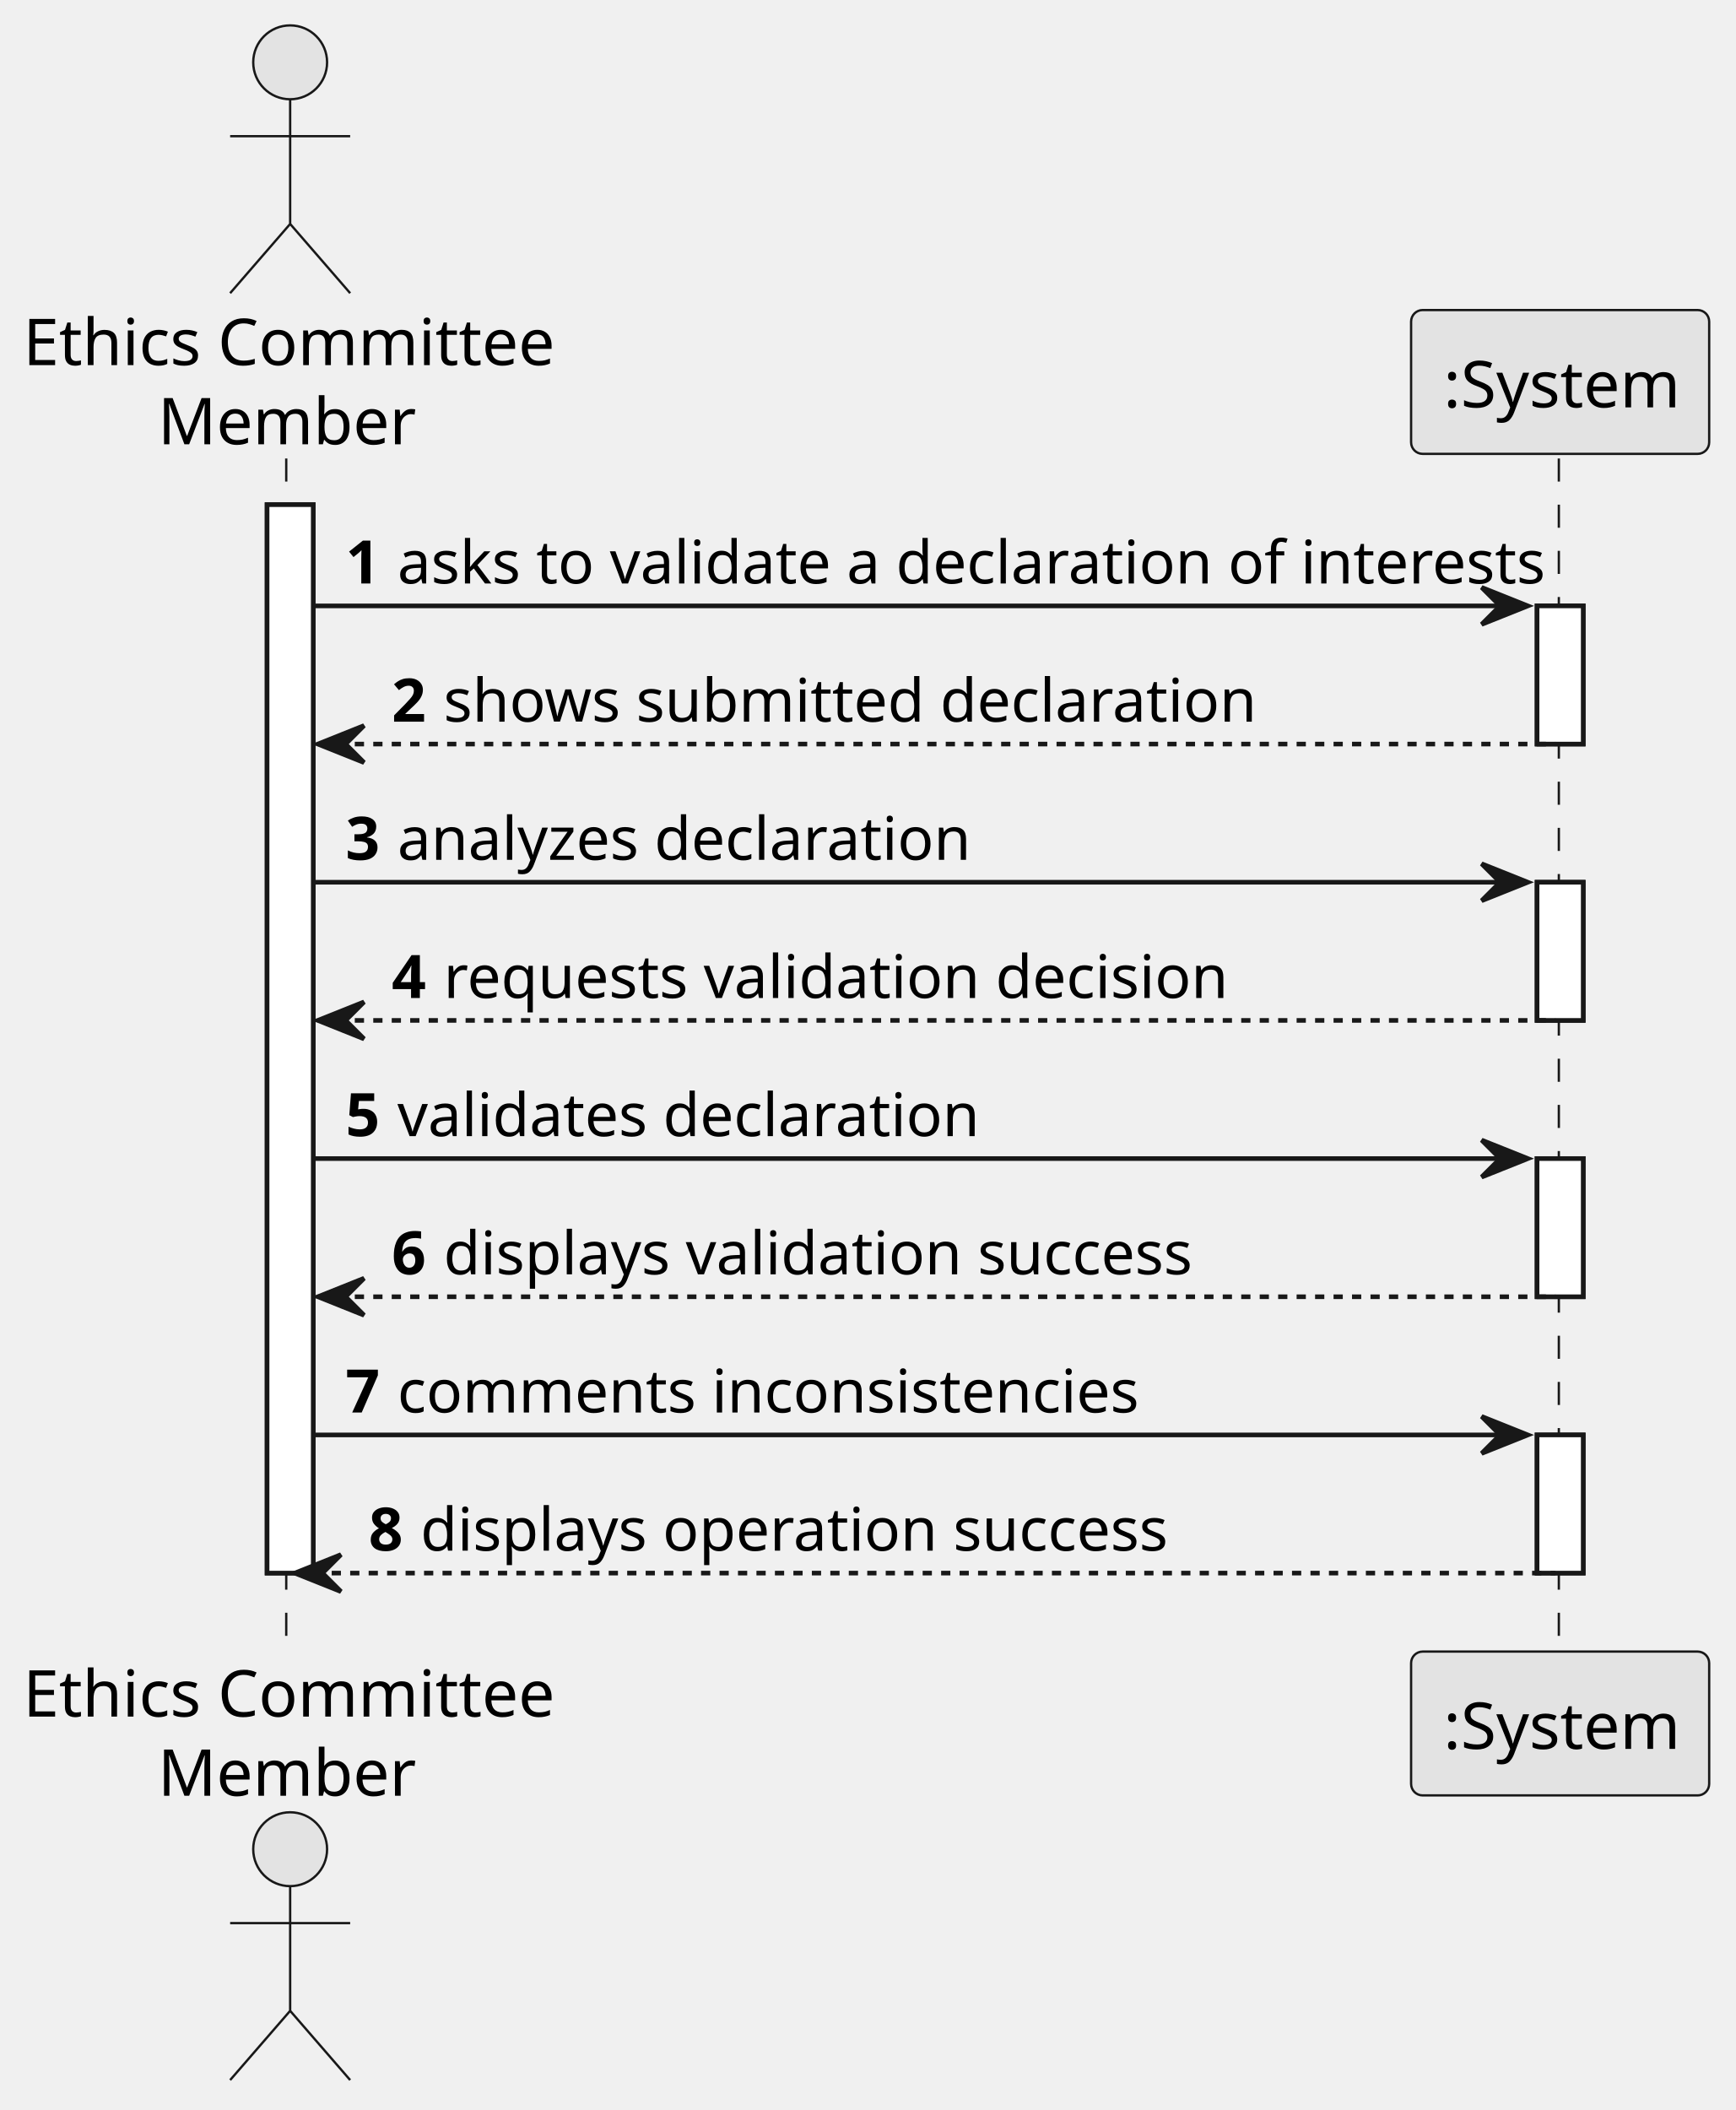
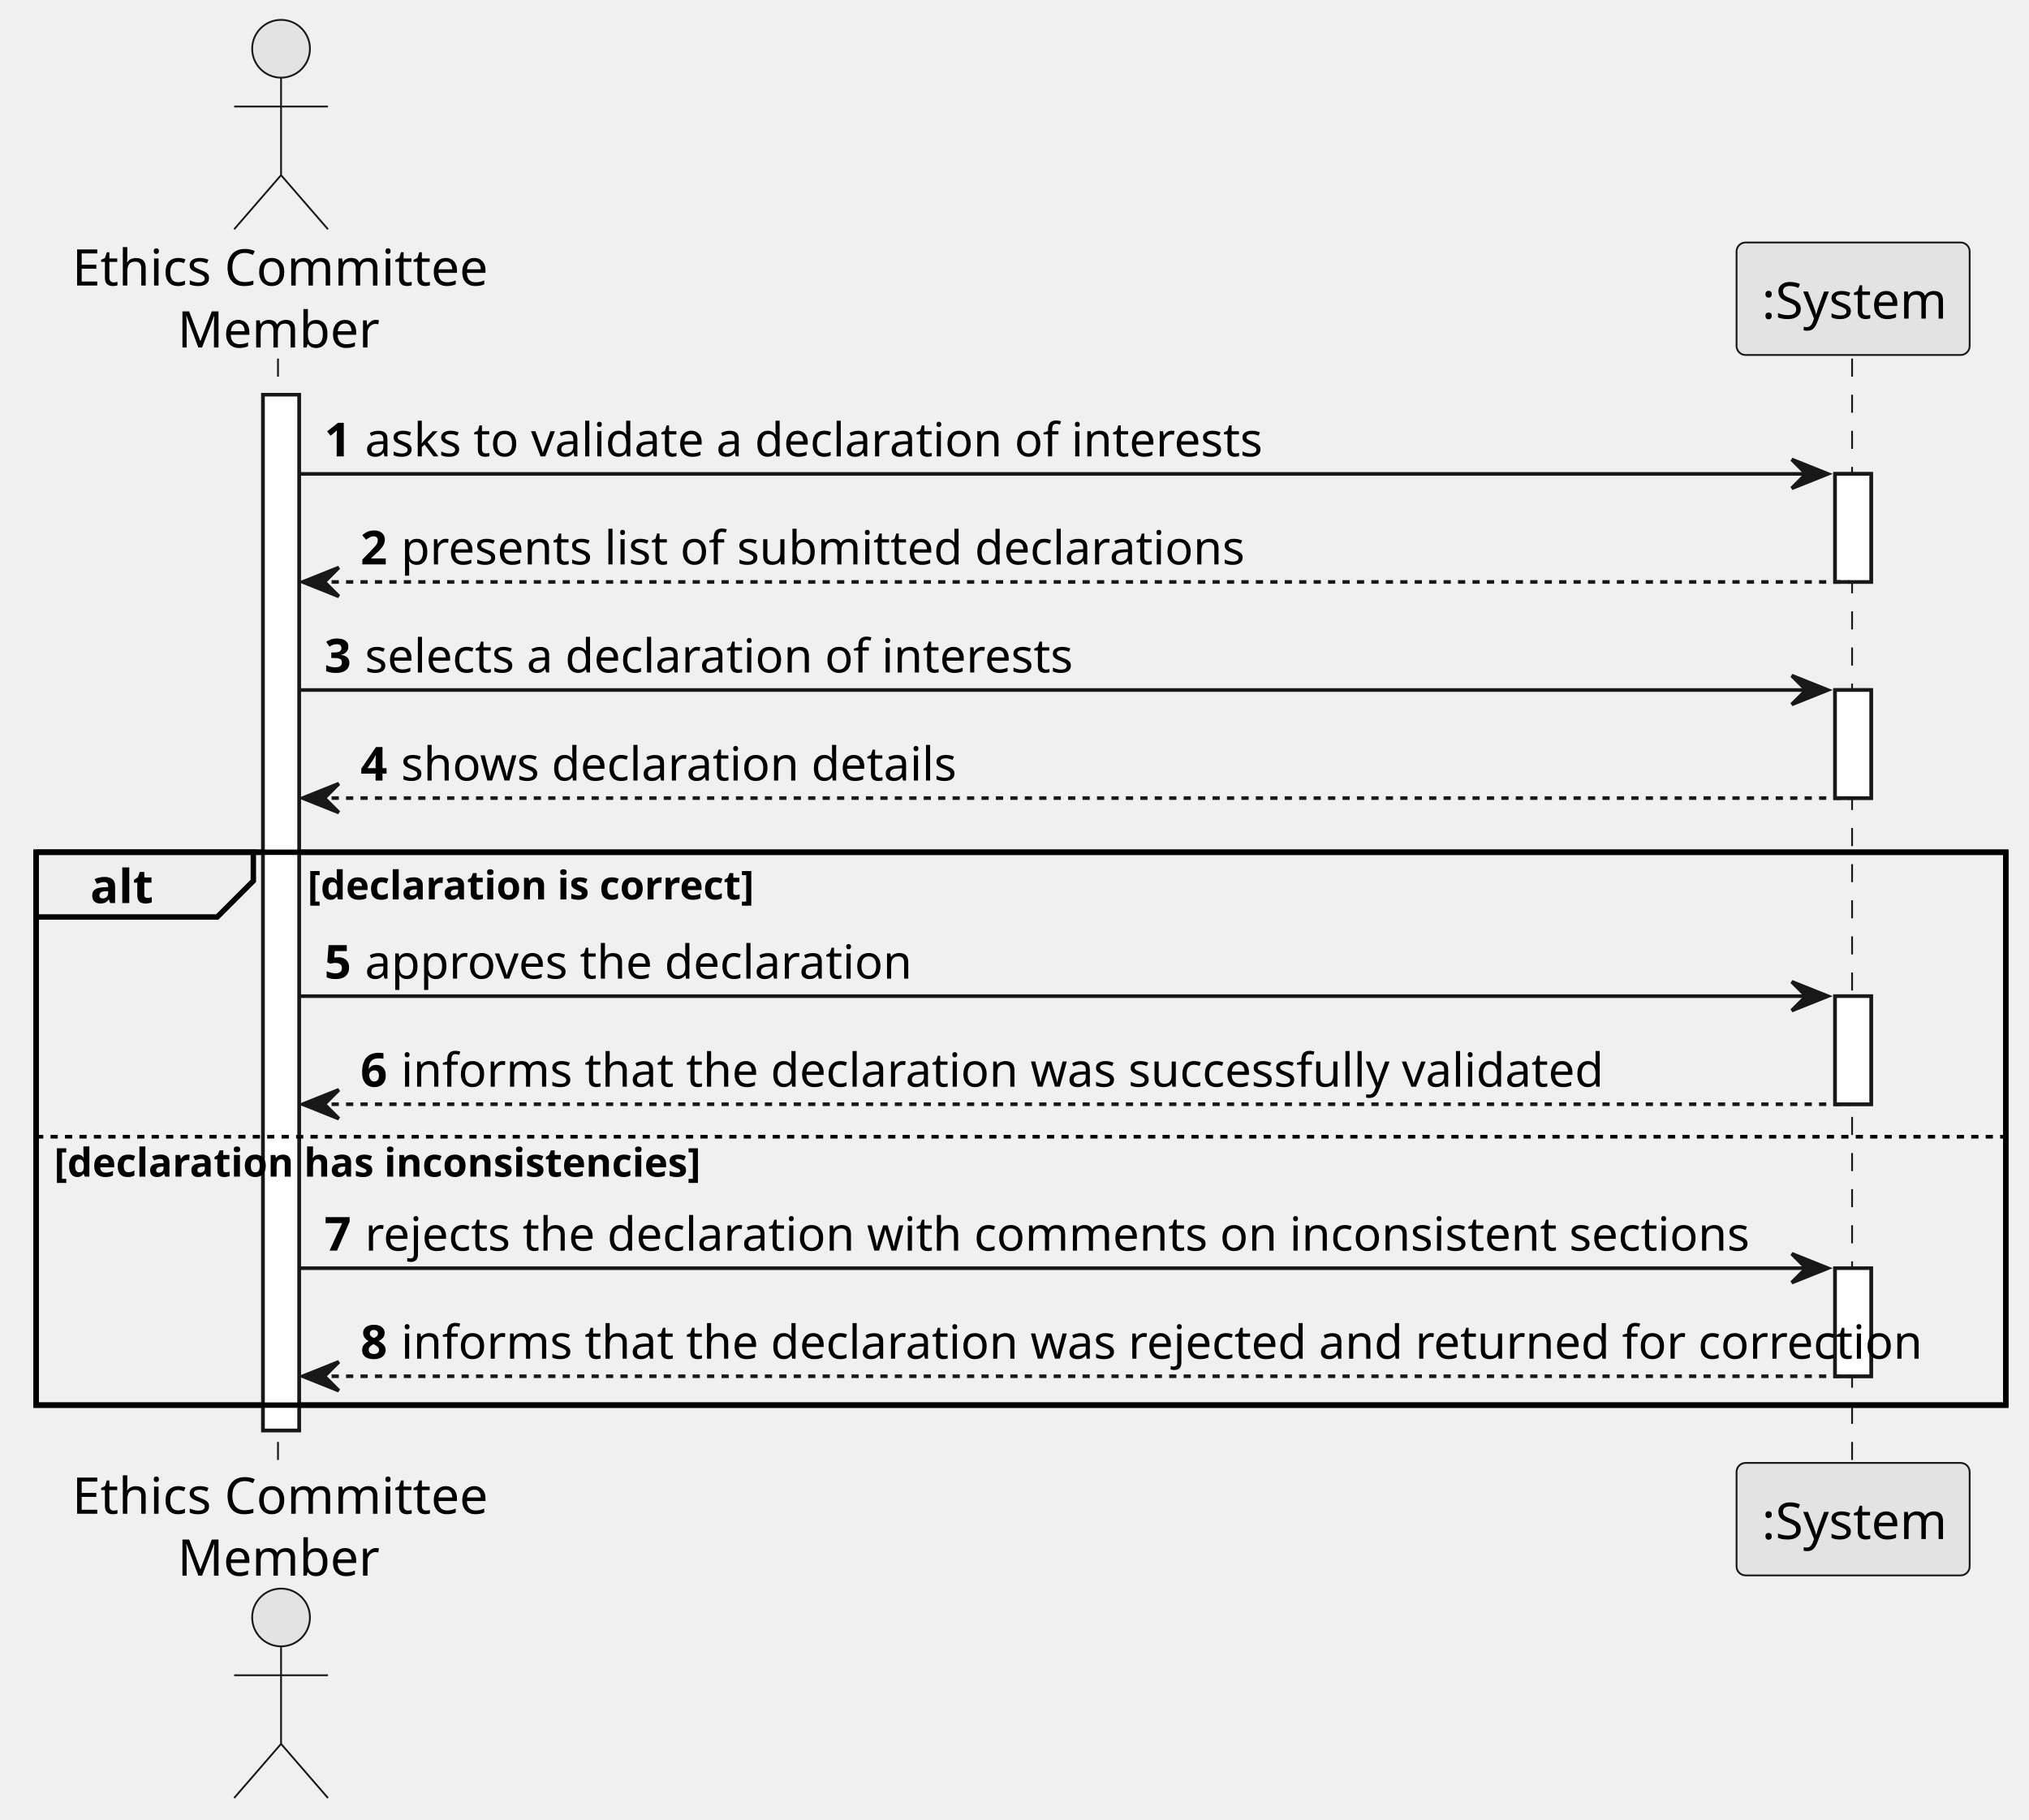
- <svg xmlns="http://www.w3.org/2000/svg" contentStyleType="text/css" data-diagram-type="SEQUENCE" height="457px" preserveAspectRatio="none" style="width:376px;height:457px;background:#FFFFFF;" version="1.1" viewBox="0 0 376 457" width="376px" zoomAndPan="magnify">
+ <svg xmlns="http://www.w3.org/2000/svg" contentStyleType="text/css" data-diagram-type="SEQUENCE" height="504px" preserveAspectRatio="none" style="width:562px;height:504px;background:#FFFFFF;" version="1.1" viewBox="0 0 562 504" width="562px" zoomAndPan="magnify">
  <defs />
  <g>
    <g>
-       <rect fill="#FFFFFF" height="231.41" style="stroke:#181818;stroke-width:1;" width="10" x="57.848" y="109.303" />
+       <rect fill="#FFFFFF" height="286.812" style="stroke:#181818;stroke-width:1;" width="10" x="72.848" y="109.303" />
    </g>
    <g>
-       <rect fill="#FFFFFF" height="29.926" style="stroke:#181818;stroke-width:1;" width="10" x="332.929" y="131.229" />
+       <rect fill="#FFFFFF" height="29.926" style="stroke:#181818;stroke-width:1;" width="10" x="508.281" y="131.229" />
    </g>
    <g>
-       <rect fill="#FFFFFF" height="29.926" style="stroke:#181818;stroke-width:1;" width="10" x="332.929" y="191.082" />
+       <rect fill="#FFFFFF" height="29.926" style="stroke:#181818;stroke-width:1;" width="10" x="508.281" y="191.082" />
    </g>
    <g>
-       <rect fill="#FFFFFF" height="29.926" style="stroke:#181818;stroke-width:1;" width="10" x="332.929" y="250.934" />
+       <rect fill="#FFFFFF" height="29.926" style="stroke:#181818;stroke-width:1;" width="10" x="508.281" y="275.86" />
    </g>
    <g>
-       <rect fill="#FFFFFF" height="29.926" style="stroke:#181818;stroke-width:1;" width="10" x="332.929" y="310.787" />
+       <rect fill="#FFFFFF" height="29.926" style="stroke:#181818;stroke-width:1;" width="10" x="508.281" y="351.189" />
+     </g>
+     <rect fill="none" height="153.107" style="stroke:#000000;stroke-width:1.5;" width="545.564" x="10" y="236.008" />
+     <g>
+       <rect fill="#000000" fill-opacity="0" height="306.812" width="8" x="73.848" y="99.303" />
+       <line style="stroke:#181818;stroke-width:0.5;stroke-dasharray:5,5;" x1="77" x2="77" y1="99.303" y2="406.115" />
    </g>
    <g>
-       <rect fill="#000000" fill-opacity="0" height="259.41" width="8" x="58.848" y="99.303" />
-       <line style="stroke:#181818;stroke-width:0.5;stroke-dasharray:5,5;" x1="62" x2="62" y1="99.303" y2="358.713" />
+       <rect fill="#000000" fill-opacity="0" height="306.812" width="8" x="509.281" y="99.303" />
+       <line style="stroke:#181818;stroke-width:0.5;stroke-dasharray:5,5;" x1="512.999" x2="512.999" y1="99.303" y2="406.115" />
+     </g>
+     <g class="participant participant-head" data-participant="Member">
+       <text fill="#000000" font-family="sans-serif" font-size="14" lengthAdjust="spacing" textLength="109.696" x="20" y="79.075">Ethics Committee</text>
+       <text fill="#000000" font-family="sans-serif" font-size="14" lengthAdjust="spacing" textLength="51.345" x="49.176" y="96.227">Member</text>
+       <ellipse cx="77.848" cy="13.5" fill="#E3E3E3" rx="8" ry="8" style="stroke:#181818;stroke-width:0.5;" />
+       <path d="M77.848,21.5 L77.848,48.5 M64.848,29.5 L90.848,29.5 M77.848,48.5 L64.848,63.5 M77.848,48.5 L90.848,63.5" fill="none" style="stroke:#181818;stroke-width:0.5;" />
+     </g>
+     <g class="participant participant-tail" data-participant="Member">
+       <text fill="#000000" font-family="sans-serif" font-size="14" lengthAdjust="spacing" textLength="109.696" x="20" y="419.19">Ethics Committee</text>
+       <text fill="#000000" font-family="sans-serif" font-size="14" lengthAdjust="spacing" textLength="51.345" x="49.176" y="436.342">Member</text>
+       <ellipse cx="77.848" cy="447.918" fill="#E3E3E3" rx="8" ry="8" style="stroke:#181818;stroke-width:0.5;" />
+       <path d="M77.848,455.918 L77.848,482.918 M64.848,463.918 L90.848,463.918 M77.848,482.918 L64.848,497.918 M77.848,482.918 L90.848,497.918" fill="none" style="stroke:#181818;stroke-width:0.5;" />
+     </g>
+     <g class="participant participant-head" data-participant="System">
+       <rect fill="#E3E3E3" height="31.151" rx="2.5" ry="2.5" style="stroke:#181818;stroke-width:0.5;" width="64.565" x="480.998" y="67.151" />
+       <text fill="#000000" font-family="sans-serif" font-size="14" lengthAdjust="spacing" textLength="50.565" x="487.998" y="88.227">:System</text>
+     </g>
+     <g class="participant participant-tail" data-participant="System">
+       <rect fill="#E3E3E3" height="31.151" rx="2.5" ry="2.5" style="stroke:#181818;stroke-width:0.5;" width="64.565" x="480.998" y="405.115" />
+       <text fill="#000000" font-family="sans-serif" font-size="14" lengthAdjust="spacing" textLength="50.565" x="487.998" y="426.19">:System</text>
    </g>
    <g>
-       <rect fill="#000000" fill-opacity="0" height="259.41" width="8" x="333.929" y="99.303" />
-       <line style="stroke:#181818;stroke-width:0.5;stroke-dasharray:5,5;" x1="337.646" x2="337.646" y1="99.303" y2="358.713" />
-     </g>
-     <g class="participant participant-head" data-participant="Member">
-       <text fill="#000000" font-family="sans-serif" font-size="14" lengthAdjust="spacing" textLength="109.696" x="5" y="79.075">Ethics Committee</text>
-       <text fill="#000000" font-family="sans-serif" font-size="14" lengthAdjust="spacing" textLength="51.345" x="34.176" y="96.227">Member</text>
-       <ellipse cx="62.848" cy="13.5" fill="#E3E3E3" rx="8" ry="8" style="stroke:#181818;stroke-width:0.5;" />
-       <path d="M62.848,21.5 L62.848,48.5 M49.848,29.5 L75.848,29.5 M62.848,48.5 L49.848,63.5 M62.848,48.5 L75.848,63.5" fill="none" style="stroke:#181818;stroke-width:0.5;" />
-     </g>
-     <g class="participant participant-tail" data-participant="Member">
-       <text fill="#000000" font-family="sans-serif" font-size="14" lengthAdjust="spacing" textLength="109.696" x="5" y="371.788">Ethics Committee</text>
-       <text fill="#000000" font-family="sans-serif" font-size="14" lengthAdjust="spacing" textLength="51.345" x="34.176" y="388.94">Member</text>
-       <ellipse cx="62.848" cy="400.516" fill="#E3E3E3" rx="8" ry="8" style="stroke:#181818;stroke-width:0.5;" />
-       <path d="M62.848,408.516 L62.848,435.516 M49.848,416.516 L75.848,416.516 M62.848,435.516 L49.848,450.516 M62.848,435.516 L75.848,450.516" fill="none" style="stroke:#181818;stroke-width:0.5;" />
-     </g>
-     <g class="participant participant-head" data-participant="System">
-       <rect fill="#E3E3E3" height="31.151" rx="2.5" ry="2.5" style="stroke:#181818;stroke-width:0.5;" width="64.565" x="305.646" y="67.151" />
-       <text fill="#000000" font-family="sans-serif" font-size="14" lengthAdjust="spacing" textLength="50.565" x="312.646" y="88.227">:System</text>
-     </g>
-     <g class="participant participant-tail" data-participant="System">
-       <rect fill="#E3E3E3" height="31.151" rx="2.5" ry="2.5" style="stroke:#181818;stroke-width:0.5;" width="64.565" x="305.646" y="357.713" />
-       <text fill="#000000" font-family="sans-serif" font-size="14" lengthAdjust="spacing" textLength="50.565" x="312.646" y="378.788">:System</text>
+       <rect fill="#FFFFFF" height="286.812" style="stroke:#181818;stroke-width:1;" width="10" x="72.848" y="109.303" />
    </g>
    <g>
-       <rect fill="#FFFFFF" height="231.41" style="stroke:#181818;stroke-width:1;" width="10" x="57.848" y="109.303" />
+       <rect fill="#FFFFFF" height="29.926" style="stroke:#181818;stroke-width:1;" width="10" x="508.281" y="131.229" />
    </g>
    <g>
-       <rect fill="#FFFFFF" height="29.926" style="stroke:#181818;stroke-width:1;" width="10" x="332.929" y="131.229" />
+       <rect fill="#FFFFFF" height="29.926" style="stroke:#181818;stroke-width:1;" width="10" x="508.281" y="191.082" />
    </g>
    <g>
-       <rect fill="#FFFFFF" height="29.926" style="stroke:#181818;stroke-width:1;" width="10" x="332.929" y="191.082" />
+       <rect fill="#FFFFFF" height="29.926" style="stroke:#181818;stroke-width:1;" width="10" x="508.281" y="275.86" />
    </g>
    <g>
-       <rect fill="#FFFFFF" height="29.926" style="stroke:#181818;stroke-width:1;" width="10" x="332.929" y="250.934" />
-     </g>
-     <g>
-       <rect fill="#FFFFFF" height="29.926" style="stroke:#181818;stroke-width:1;" width="10" x="332.929" y="310.787" />
+       <rect fill="#FFFFFF" height="29.926" style="stroke:#181818;stroke-width:1;" width="10" x="508.281" y="351.189" />
    </g>
    <g class="message" data-participant-1="Member" data-participant-2="System">
-       <polygon fill="#181818" points="320.929,127.229,330.929,131.229,320.929,135.229,324.929,131.229" style="stroke:#181818;stroke-width:1;" />
-       <line style="stroke:#181818;stroke-width:1;" x1="67.848" x2="326.929" y1="131.229" y2="131.229" />
-       <text fill="#000000" font-family="sans-serif" font-size="13" font-weight="bold" lengthAdjust="spacing" textLength="7.23" x="74.848" y="126.373">1</text>
-       <text fill="#000000" font-family="sans-serif" font-size="13" lengthAdjust="spacing" textLength="234.851" x="86.078" y="126.373">asks to validate a declaration of interests</text>
+       <polygon fill="#181818" points="496.281,127.229,506.281,131.229,496.281,135.229,500.281,131.229" style="stroke:#181818;stroke-width:1;" />
+       <line style="stroke:#181818;stroke-width:1;" x1="82.848" x2="502.281" y1="131.229" y2="131.229" />
+       <text fill="#000000" font-family="sans-serif" font-size="13" font-weight="bold" lengthAdjust="spacing" textLength="7.23" x="89.848" y="126.373">1</text>
+       <text fill="#000000" font-family="sans-serif" font-size="13" lengthAdjust="spacing" textLength="234.851" x="101.078" y="126.373">asks to validate a declaration of interests</text>
    </g>
    <g class="message" data-participant-1="System" data-participant-2="Member">
-       <polygon fill="#181818" points="78.848,157.155,68.848,161.155,78.848,165.155,74.848,161.155" style="stroke:#181818;stroke-width:1;" />
-       <line style="stroke:#181818;stroke-width:1;stroke-dasharray:2,2;" x1="72.848" x2="336.929" y1="161.155" y2="161.155" />
-       <text fill="#000000" font-family="sans-serif" font-size="13" font-weight="bold" lengthAdjust="spacing" textLength="7.23" x="84.848" y="156.299">2</text>
-       <text fill="#000000" font-family="sans-serif" font-size="13" lengthAdjust="spacing" textLength="164.03" x="96.078" y="156.299">shows submitted declaration</text>
+       <polygon fill="#181818" points="93.848,157.155,83.848,161.155,93.848,165.155,89.848,161.155" style="stroke:#181818;stroke-width:1;" />
+       <line style="stroke:#181818;stroke-width:1;stroke-dasharray:2,2;" x1="87.848" x2="512.281" y1="161.155" y2="161.155" />
+       <text fill="#000000" font-family="sans-serif" font-size="13" font-weight="bold" lengthAdjust="spacing" textLength="7.23" x="99.848" y="156.299">2</text>
+       <text fill="#000000" font-family="sans-serif" font-size="13" lengthAdjust="spacing" textLength="217.496" x="111.078" y="156.299">presents list of submitted declarations</text>
    </g>
    <g class="message" data-participant-1="Member" data-participant-2="System">
-       <polygon fill="#181818" points="320.929,187.082,330.929,191.082,320.929,195.082,324.929,191.082" style="stroke:#181818;stroke-width:1;" />
-       <line style="stroke:#181818;stroke-width:1;" x1="67.848" x2="326.929" y1="191.082" y2="191.082" />
-       <text fill="#000000" font-family="sans-serif" font-size="13" font-weight="bold" lengthAdjust="spacing" textLength="7.23" x="74.848" y="186.225">3</text>
-       <text fill="#000000" font-family="sans-serif" font-size="13" lengthAdjust="spacing" textLength="118.517" x="86.078" y="186.225">analyzes declaration</text>
+       <polygon fill="#181818" points="496.281,187.082,506.281,191.082,496.281,195.082,500.281,191.082" style="stroke:#181818;stroke-width:1;" />
+       <line style="stroke:#181818;stroke-width:1;" x1="82.848" x2="502.281" y1="191.082" y2="191.082" />
+       <text fill="#000000" font-family="sans-serif" font-size="13" font-weight="bold" lengthAdjust="spacing" textLength="7.23" x="89.848" y="186.225">3</text>
+       <text fill="#000000" font-family="sans-serif" font-size="13" lengthAdjust="spacing" textLength="185.707" x="101.078" y="186.225">selects a declaration of interests</text>
    </g>
    <g class="message" data-participant-1="System" data-participant-2="Member">
-       <polygon fill="#181818" points="78.848,217.008,68.848,221.008,78.848,225.008,74.848,221.008" style="stroke:#181818;stroke-width:1;" />
-       <line style="stroke:#181818;stroke-width:1;stroke-dasharray:2,2;" x1="72.848" x2="336.929" y1="221.008" y2="221.008" />
-       <text fill="#000000" font-family="sans-serif" font-size="13" font-weight="bold" lengthAdjust="spacing" textLength="7.23" x="84.848" y="216.151">4</text>
-       <text fill="#000000" font-family="sans-serif" font-size="13" lengthAdjust="spacing" textLength="159.707" x="96.078" y="216.151">requests validation decision</text>
+       <polygon fill="#181818" points="93.848,217.008,83.848,221.008,93.848,225.008,89.848,221.008" style="stroke:#181818;stroke-width:1;" />
+       <line style="stroke:#181818;stroke-width:1;stroke-dasharray:2,2;" x1="87.848" x2="512.281" y1="221.008" y2="221.008" />
+       <text fill="#000000" font-family="sans-serif" font-size="13" font-weight="bold" lengthAdjust="spacing" textLength="7.23" x="99.848" y="216.151">4</text>
+       <text fill="#000000" font-family="sans-serif" font-size="13" lengthAdjust="spacing" textLength="145.247" x="111.078" y="216.151">shows declaration details</text>
    </g>
+     <path d="M10,236.008 L70.171,236.008 L70.171,243.934 L60.171,253.934 L10,253.934 L10,236.008" fill="#EEEEEE" style="stroke:#000000;stroke-width:1.5;" />
+     <rect fill="none" height="153.107" style="stroke:#000000;stroke-width:1.5;" width="545.564" x="10" y="236.008" />
+     <text fill="#000000" font-family="sans-serif" font-size="13" font-weight="bold" lengthAdjust="spacing" textLength="15.171" x="25" y="250.078">alt</text>
+     <text fill="#000000" font-family="sans-serif" font-size="11" font-weight="bold" lengthAdjust="spacing" textLength="118.594" x="85.171" y="249.067">[declaration is correct]</text>
    <g class="message" data-participant-1="Member" data-participant-2="System">
-       <polygon fill="#181818" points="320.929,246.934,330.929,250.934,320.929,254.934,324.929,250.934" style="stroke:#181818;stroke-width:1;" />
-       <line style="stroke:#181818;stroke-width:1;" x1="67.848" x2="326.929" y1="250.934" y2="250.934" />
-       <text fill="#000000" font-family="sans-serif" font-size="13" font-weight="bold" lengthAdjust="spacing" textLength="7.23" x="74.848" y="246.078">5</text>
-       <text fill="#000000" font-family="sans-serif" font-size="13" lengthAdjust="spacing" textLength="118.517" x="86.078" y="246.078">validates declaration</text>
+       <polygon fill="#181818" points="496.281,271.86,506.281,275.86,496.281,279.86,500.281,275.86" style="stroke:#181818;stroke-width:1;" />
+       <line style="stroke:#181818;stroke-width:1;" x1="82.848" x2="502.281" y1="275.86" y2="275.86" />
+       <text fill="#000000" font-family="sans-serif" font-size="13" font-weight="bold" lengthAdjust="spacing" textLength="7.23" x="89.848" y="271.004">5</text>
+       <text fill="#000000" font-family="sans-serif" font-size="13" lengthAdjust="spacing" textLength="142.372" x="101.078" y="271.004">approves the declaration</text>
    </g>
    <g class="message" data-participant-1="System" data-participant-2="Member">
-       <polygon fill="#181818" points="78.848,276.86,68.848,280.86,78.848,284.86,74.848,280.86" style="stroke:#181818;stroke-width:1;" />
-       <line style="stroke:#181818;stroke-width:1;stroke-dasharray:2,2;" x1="72.848" x2="336.929" y1="280.86" y2="280.86" />
-       <text fill="#000000" font-family="sans-serif" font-size="13" font-weight="bold" lengthAdjust="spacing" textLength="7.23" x="84.848" y="276.004">6</text>
-       <text fill="#000000" font-family="sans-serif" font-size="13" lengthAdjust="spacing" textLength="156.076" x="96.078" y="276.004">displays validation success</text>
+       <polygon fill="#181818" points="93.848,301.787,83.848,305.787,93.848,309.787,89.848,305.787" style="stroke:#181818;stroke-width:1;" />
+       <line style="stroke:#181818;stroke-width:1;stroke-dasharray:2,2;" x1="87.848" x2="512.281" y1="305.787" y2="305.787" />
+       <text fill="#000000" font-family="sans-serif" font-size="13" font-weight="bold" lengthAdjust="spacing" textLength="7.23" x="99.848" y="300.93">6</text>
+       <text fill="#000000" font-family="sans-serif" font-size="13" lengthAdjust="spacing" textLength="312.876" x="111.078" y="300.93">informs that the declaration was successfully validated</text>
    </g>
+     <line style="stroke:#000000;stroke-width:1;stroke-dasharray:2,2;" x1="10" x2="555.564" y1="314.787" y2="314.787" />
+     <text fill="#000000" font-family="sans-serif" font-size="11" font-weight="bold" lengthAdjust="spacing" textLength="173.61" x="15" y="325.846">[declaration has inconsistencies]</text>
    <g class="message" data-participant-1="Member" data-participant-2="System">
-       <polygon fill="#181818" points="320.929,306.787,330.929,310.787,320.929,314.787,324.929,310.787" style="stroke:#181818;stroke-width:1;" />
-       <line style="stroke:#181818;stroke-width:1;" x1="67.848" x2="326.929" y1="310.787" y2="310.787" />
-       <text fill="#000000" font-family="sans-serif" font-size="13" font-weight="bold" lengthAdjust="spacing" textLength="7.23" x="74.848" y="305.93">7</text>
-       <text fill="#000000" font-family="sans-serif" font-size="13" lengthAdjust="spacing" textLength="151.728" x="86.078" y="305.93">comments inconsistencies</text>
+       <polygon fill="#181818" points="496.281,347.189,506.281,351.189,496.281,355.189,500.281,351.189" style="stroke:#181818;stroke-width:1;" />
+       <line style="stroke:#181818;stroke-width:1;" x1="82.848" x2="502.281" y1="351.189" y2="351.189" />
+       <text fill="#000000" font-family="sans-serif" font-size="13" font-weight="bold" lengthAdjust="spacing" textLength="7.23" x="89.848" y="346.332">7</text>
+       <text fill="#000000" font-family="sans-serif" font-size="13" lengthAdjust="spacing" textLength="359.119" x="101.078" y="346.332">rejects the declaration with comments on inconsistent sections</text>
    </g>
    <g class="message" data-participant-1="System" data-participant-2="Member">
-       <polygon fill="#181818" points="73.848,336.713,63.848,340.713,73.848,344.713,69.848,340.713" style="stroke:#181818;stroke-width:1;" />
-       <line style="stroke:#181818;stroke-width:1;stroke-dasharray:2,2;" x1="67.848" x2="336.929" y1="340.713" y2="340.713" />
-       <text fill="#000000" font-family="sans-serif" font-size="13" font-weight="bold" lengthAdjust="spacing" textLength="7.23" x="79.848" y="335.856">8</text>
-       <text fill="#000000" font-family="sans-serif" font-size="13" lengthAdjust="spacing" textLength="155.359" x="91.078" y="335.856">displays operation success</text>
+       <polygon fill="#181818" points="93.848,377.115,83.848,381.115,93.848,385.115,89.848,381.115" style="stroke:#181818;stroke-width:1;" />
+       <line style="stroke:#181818;stroke-width:1;stroke-dasharray:2,2;" x1="87.848" x2="512.281" y1="381.115" y2="381.115" />
+       <text fill="#000000" font-family="sans-serif" font-size="13" font-weight="bold" lengthAdjust="spacing" textLength="7.23" x="99.848" y="376.259">8</text>
+       <text fill="#000000" font-family="sans-serif" font-size="13" lengthAdjust="spacing" textLength="390.203" x="111.078" y="376.259">informs that the declaration was rejected and returned for correction</text>
    </g>
  </g>
</svg>
